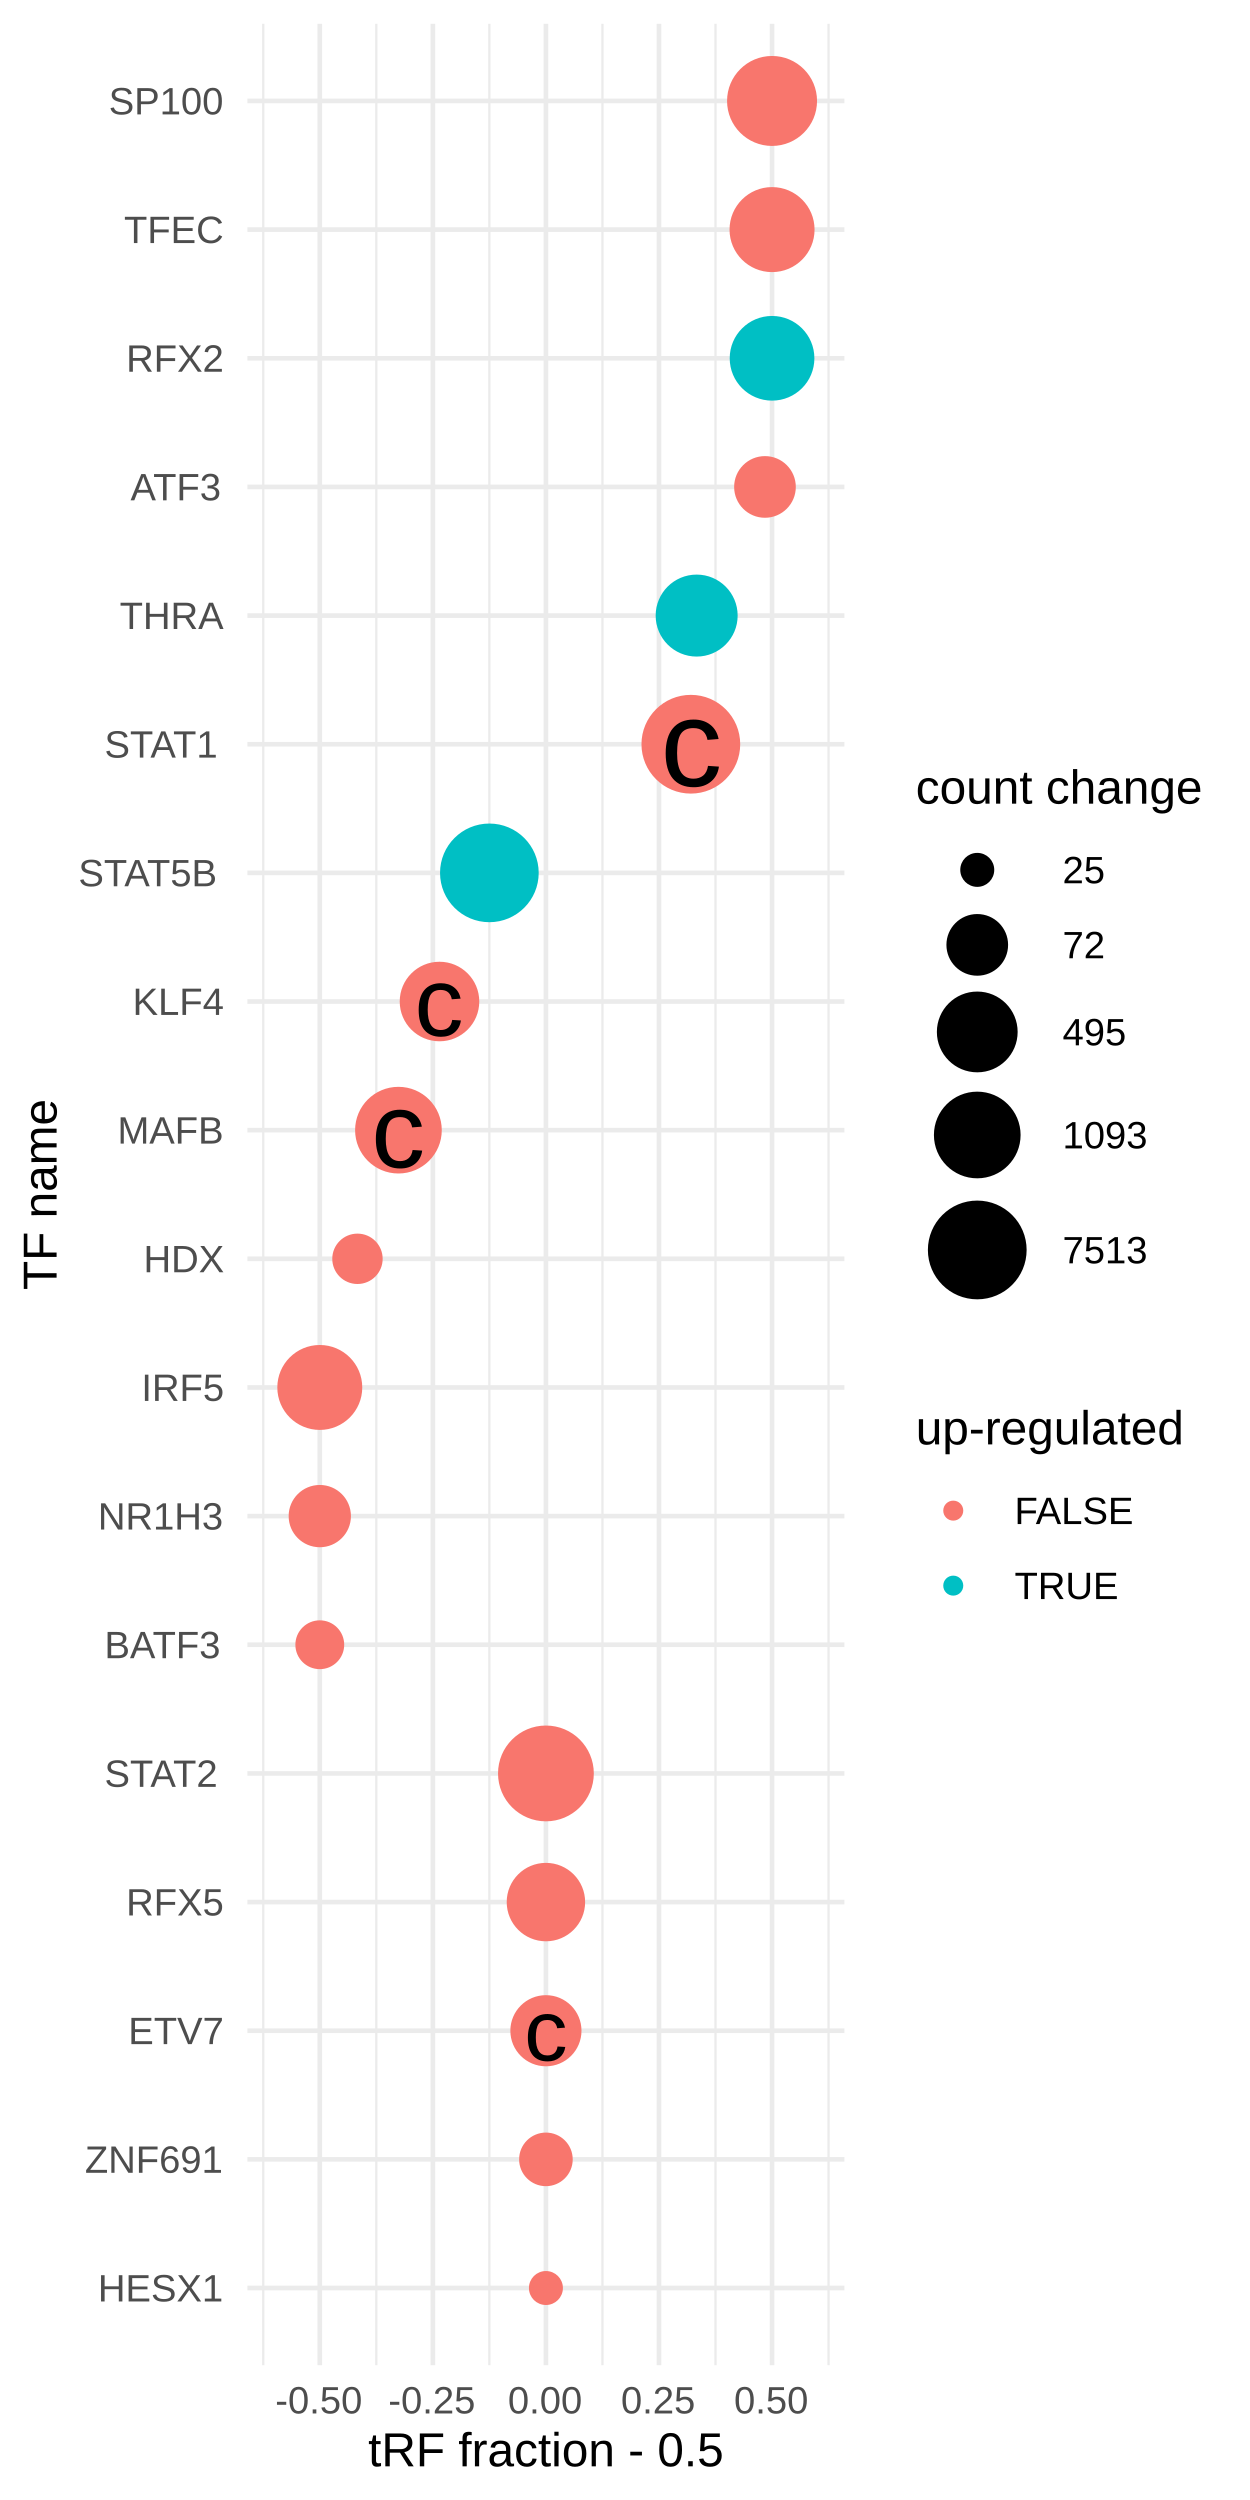
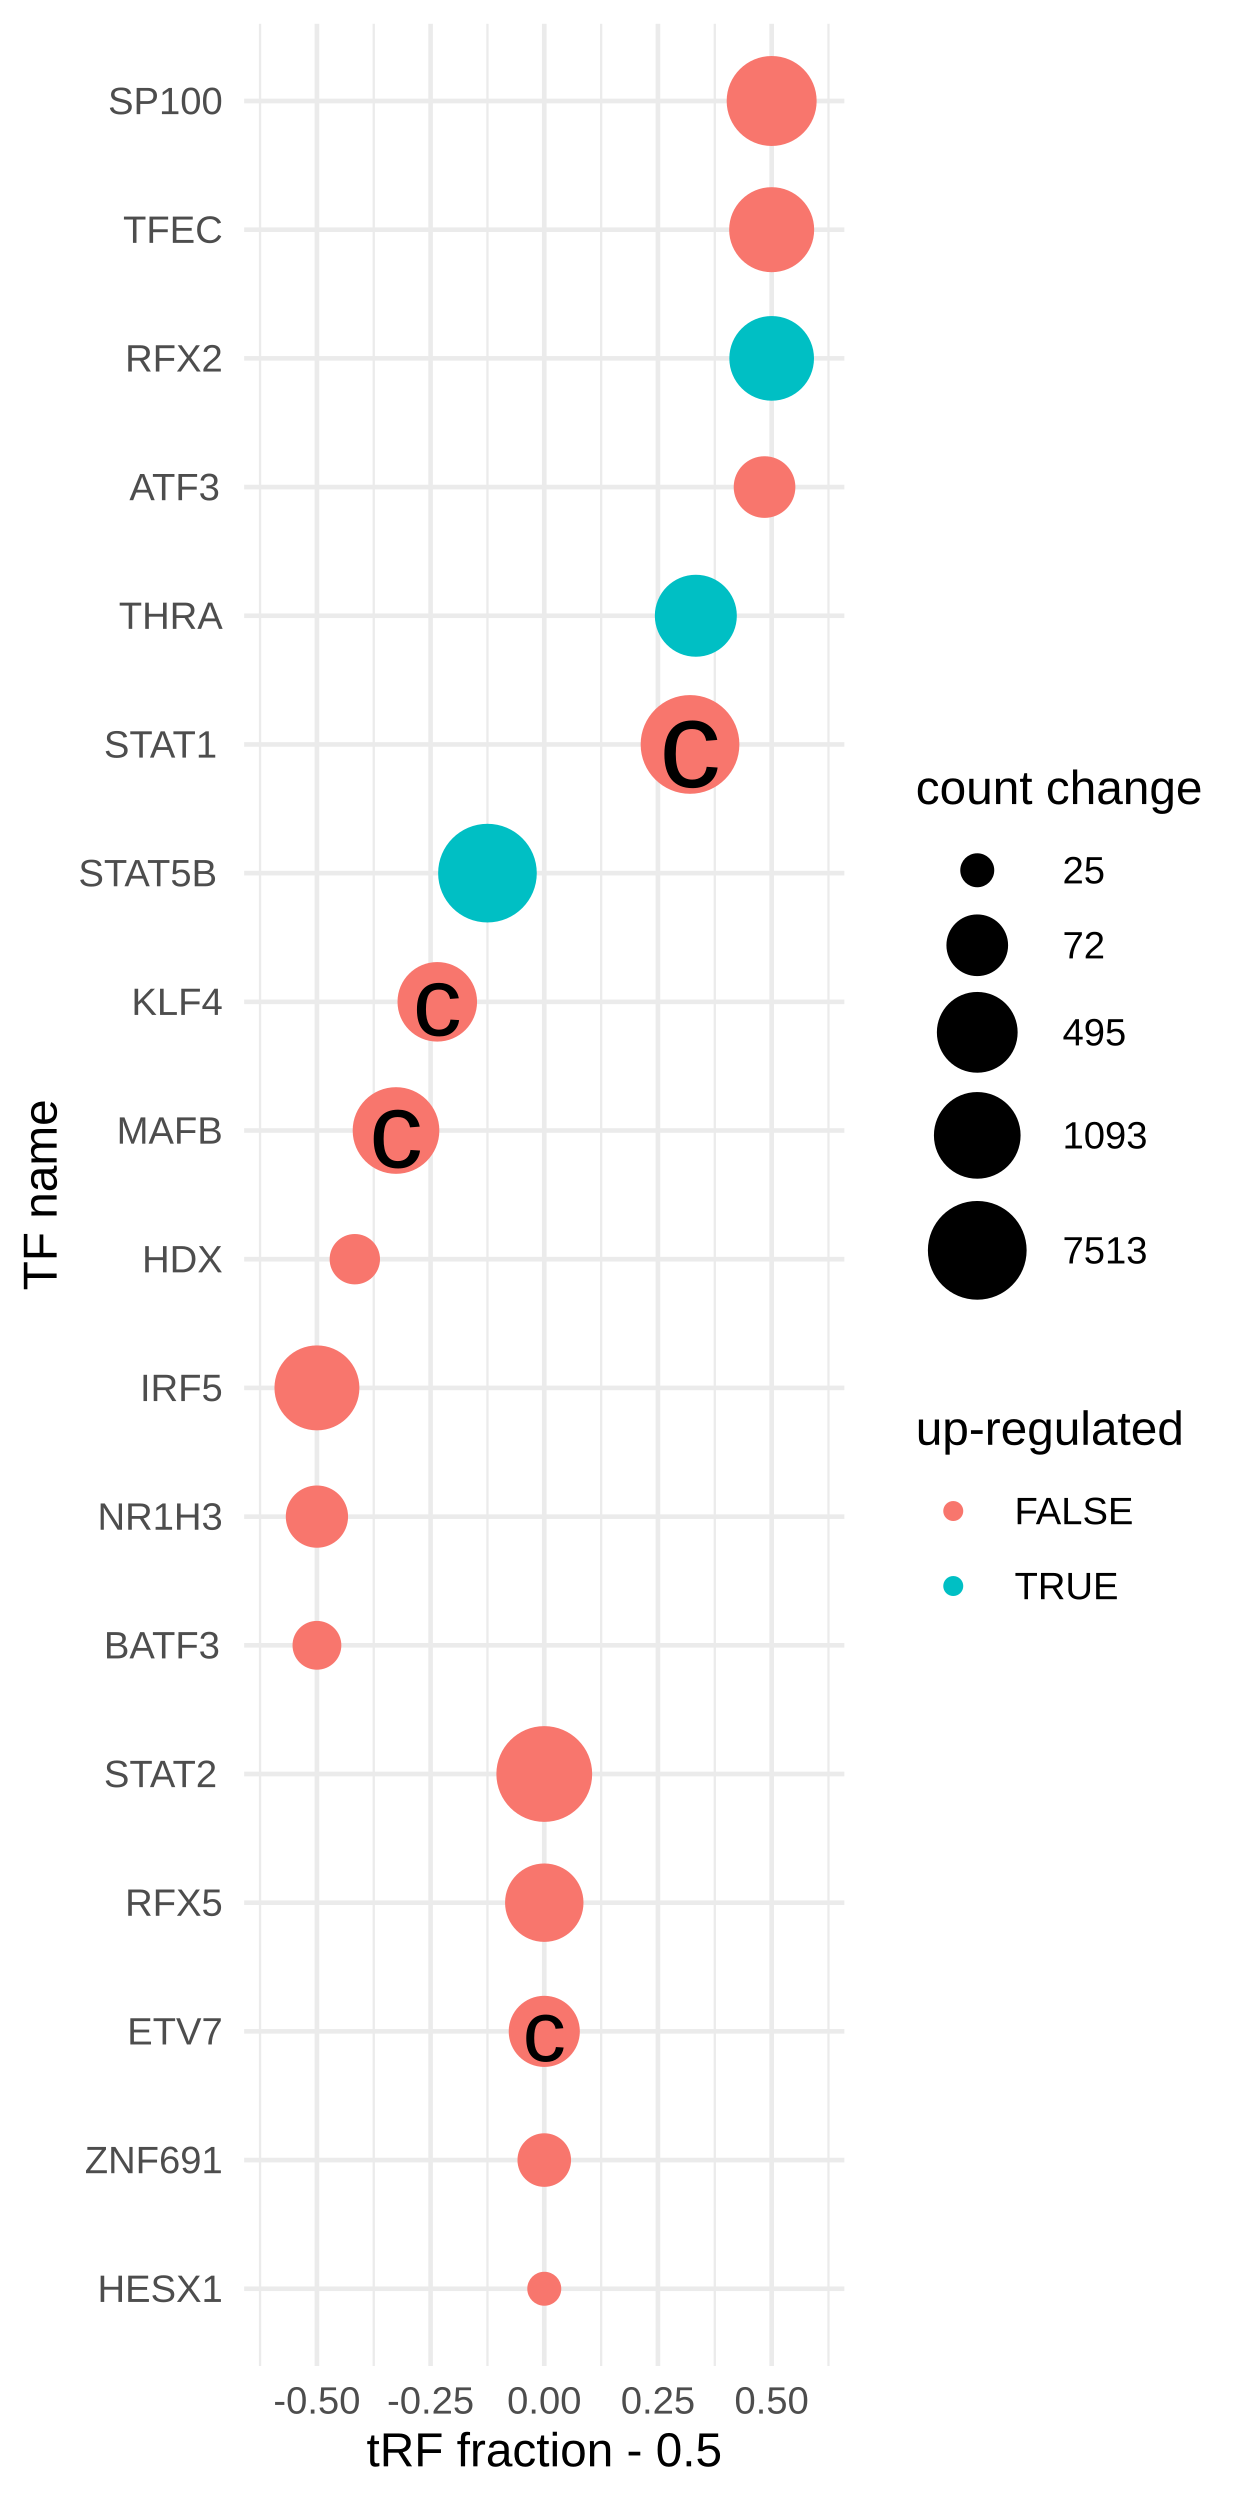
<svg xmlns="http://www.w3.org/2000/svg" viewBox="0 0 288.00 576.00">
  <defs>
    <style type="text/css">
    line, polyline, polygon, path, rect, circle {
      fill: none;
      stroke: #000000;
      stroke-linecap: round;
      stroke-linejoin: round;
      stroke-miterlimit: 10.00;
    }
  </style>
  </defs>
  <rect width="100%" height="100%" style="stroke: none; fill: #FFFFFF;" />
  <defs>
-     <clipPath id="cpNTcuMDB8MTk0LjU1fDU0NC45NHw1LjQ4">
-       <rect x="57.00" y="5.48" width="137.55" height="539.46" />
+     <clipPath id="cpNTYuMjV8MTk0LjU1fDU0NS4xMnw1LjQ4">
+       <rect x="56.25" y="5.48" width="138.29" height="539.64" />
    </clipPath>
  </defs>
-   <polyline points="60.65,544.94 60.65,5.48 " style="stroke-width: 0.53; stroke: #EBEBEB; stroke-linecap: butt;" clip-path="url(#cpNTcuMDB8MTk0LjU1fDU0NC45NHw1LjQ4)" />
-   <polyline points="86.70,544.94 86.70,5.48 " style="stroke-width: 0.53; stroke: #EBEBEB; stroke-linecap: butt;" clip-path="url(#cpNTcuMDB8MTk0LjU1fDU0NC45NHw1LjQ4)" />
-   <polyline points="112.75,544.94 112.75,5.48 " style="stroke-width: 0.53; stroke: #EBEBEB; stroke-linecap: butt;" clip-path="url(#cpNTcuMDB8MTk0LjU1fDU0NC45NHw1LjQ4)" />
-   <polyline points="138.80,544.94 138.80,5.48 " style="stroke-width: 0.53; stroke: #EBEBEB; stroke-linecap: butt;" clip-path="url(#cpNTcuMDB8MTk0LjU1fDU0NC45NHw1LjQ4)" />
-   <polyline points="164.85,544.94 164.85,5.48 " style="stroke-width: 0.53; stroke: #EBEBEB; stroke-linecap: butt;" clip-path="url(#cpNTcuMDB8MTk0LjU1fDU0NC45NHw1LjQ4)" />
-   <polyline points="190.90,544.94 190.90,5.48 " style="stroke-width: 0.53; stroke: #EBEBEB; stroke-linecap: butt;" clip-path="url(#cpNTcuMDB8MTk0LjU1fDU0NC45NHw1LjQ4)" />
-   <polyline points="57.00,527.16 194.55,527.16 " style="stroke-width: 1.07; stroke: #EBEBEB; stroke-linecap: butt;" clip-path="url(#cpNTcuMDB8MTk0LjU1fDU0NC45NHw1LjQ4)" />
-   <polyline points="57.00,497.52 194.55,497.52 " style="stroke-width: 1.07; stroke: #EBEBEB; stroke-linecap: butt;" clip-path="url(#cpNTcuMDB8MTk0LjU1fDU0NC45NHw1LjQ4)" />
-   <polyline points="57.00,467.88 194.55,467.88 " style="stroke-width: 1.07; stroke: #EBEBEB; stroke-linecap: butt;" clip-path="url(#cpNTcuMDB8MTk0LjU1fDU0NC45NHw1LjQ4)" />
-   <polyline points="57.00,438.24 194.55,438.24 " style="stroke-width: 1.07; stroke: #EBEBEB; stroke-linecap: butt;" clip-path="url(#cpNTcuMDB8MTk0LjU1fDU0NC45NHw1LjQ4)" />
-   <polyline points="57.00,408.60 194.55,408.60 " style="stroke-width: 1.07; stroke: #EBEBEB; stroke-linecap: butt;" clip-path="url(#cpNTcuMDB8MTk0LjU1fDU0NC45NHw1LjQ4)" />
-   <polyline points="57.00,378.95 194.55,378.95 " style="stroke-width: 1.07; stroke: #EBEBEB; stroke-linecap: butt;" clip-path="url(#cpNTcuMDB8MTk0LjU1fDU0NC45NHw1LjQ4)" />
-   <polyline points="57.00,349.31 194.55,349.31 " style="stroke-width: 1.07; stroke: #EBEBEB; stroke-linecap: butt;" clip-path="url(#cpNTcuMDB8MTk0LjU1fDU0NC45NHw1LjQ4)" />
-   <polyline points="57.00,319.67 194.55,319.67 " style="stroke-width: 1.07; stroke: #EBEBEB; stroke-linecap: butt;" clip-path="url(#cpNTcuMDB8MTk0LjU1fDU0NC45NHw1LjQ4)" />
-   <polyline points="57.00,290.03 194.55,290.03 " style="stroke-width: 1.07; stroke: #EBEBEB; stroke-linecap: butt;" clip-path="url(#cpNTcuMDB8MTk0LjU1fDU0NC45NHw1LjQ4)" />
-   <polyline points="57.00,260.39 194.55,260.39 " style="stroke-width: 1.07; stroke: #EBEBEB; stroke-linecap: butt;" clip-path="url(#cpNTcuMDB8MTk0LjU1fDU0NC45NHw1LjQ4)" />
-   <polyline points="57.00,230.75 194.55,230.75 " style="stroke-width: 1.07; stroke: #EBEBEB; stroke-linecap: butt;" clip-path="url(#cpNTcuMDB8MTk0LjU1fDU0NC45NHw1LjQ4)" />
-   <polyline points="57.00,201.11 194.55,201.11 " style="stroke-width: 1.07; stroke: #EBEBEB; stroke-linecap: butt;" clip-path="url(#cpNTcuMDB8MTk0LjU1fDU0NC45NHw1LjQ4)" />
-   <polyline points="57.00,171.47 194.55,171.47 " style="stroke-width: 1.07; stroke: #EBEBEB; stroke-linecap: butt;" clip-path="url(#cpNTcuMDB8MTk0LjU1fDU0NC45NHw1LjQ4)" />
-   <polyline points="57.00,141.83 194.55,141.83 " style="stroke-width: 1.07; stroke: #EBEBEB; stroke-linecap: butt;" clip-path="url(#cpNTcuMDB8MTk0LjU1fDU0NC45NHw1LjQ4)" />
-   <polyline points="57.00,112.19 194.55,112.19 " style="stroke-width: 1.07; stroke: #EBEBEB; stroke-linecap: butt;" clip-path="url(#cpNTcuMDB8MTk0LjU1fDU0NC45NHw1LjQ4)" />
-   <polyline points="57.00,82.55 194.55,82.55 " style="stroke-width: 1.07; stroke: #EBEBEB; stroke-linecap: butt;" clip-path="url(#cpNTcuMDB8MTk0LjU1fDU0NC45NHw1LjQ4)" />
-   <polyline points="57.00,52.90 194.55,52.90 " style="stroke-width: 1.07; stroke: #EBEBEB; stroke-linecap: butt;" clip-path="url(#cpNTcuMDB8MTk0LjU1fDU0NC45NHw1LjQ4)" />
-   <polyline points="57.00,23.26 194.55,23.26 " style="stroke-width: 1.07; stroke: #EBEBEB; stroke-linecap: butt;" clip-path="url(#cpNTcuMDB8MTk0LjU1fDU0NC45NHw1LjQ4)" />
-   <polyline points="73.68,544.94 73.68,5.48 " style="stroke-width: 1.07; stroke: #EBEBEB; stroke-linecap: butt;" clip-path="url(#cpNTcuMDB8MTk0LjU1fDU0NC45NHw1LjQ4)" />
-   <polyline points="99.73,544.94 99.73,5.48 " style="stroke-width: 1.07; stroke: #EBEBEB; stroke-linecap: butt;" clip-path="url(#cpNTcuMDB8MTk0LjU1fDU0NC45NHw1LjQ4)" />
-   <polyline points="125.78,544.94 125.78,5.48 " style="stroke-width: 1.07; stroke: #EBEBEB; stroke-linecap: butt;" clip-path="url(#cpNTcuMDB8MTk0LjU1fDU0NC45NHw1LjQ4)" />
-   <polyline points="151.83,544.94 151.83,5.48 " style="stroke-width: 1.07; stroke: #EBEBEB; stroke-linecap: butt;" clip-path="url(#cpNTcuMDB8MTk0LjU1fDU0NC45NHw1LjQ4)" />
-   <polyline points="177.88,544.94 177.88,5.48 " style="stroke-width: 1.07; stroke: #EBEBEB; stroke-linecap: butt;" clip-path="url(#cpNTcuMDB8MTk0LjU1fDU0NC45NHw1LjQ4)" />
-   <circle cx="125.78" cy="527.16" r="3.56" style="stroke-width: 0.71; stroke: #F8766D; fill: #F8766D;" clip-path="url(#cpNTcuMDB8MTk0LjU1fDU0NC45NHw1LjQ4)" />
-   <circle cx="125.78" cy="497.52" r="5.82" style="stroke-width: 0.71; stroke: #F8766D; fill: #F8766D;" clip-path="url(#cpNTcuMDB8MTk0LjU1fDU0NC45NHw1LjQ4)" />
-   <circle cx="125.78" cy="467.88" r="7.84" style="stroke-width: 0.71; stroke: #F8766D; fill: #F8766D;" clip-path="url(#cpNTcuMDB8MTk0LjU1fDU0NC45NHw1LjQ4)" />
-   <circle cx="125.78" cy="438.24" r="8.68" style="stroke-width: 0.71; stroke: #F8766D; fill: #F8766D;" clip-path="url(#cpNTcuMDB8MTk0LjU1fDU0NC45NHw1LjQ4)" />
-   <circle cx="125.78" cy="408.60" r="10.68" style="stroke-width: 0.71; stroke: #F8766D; fill: #F8766D;" clip-path="url(#cpNTcuMDB8MTk0LjU1fDU0NC45NHw1LjQ4)" />
-   <circle cx="73.68" cy="378.95" r="5.27" style="stroke-width: 0.71; stroke: #F8766D; fill: #F8766D;" clip-path="url(#cpNTcuMDB8MTk0LjU1fDU0NC45NHw1LjQ4)" />
-   <circle cx="73.68" cy="349.31" r="6.82" style="stroke-width: 0.71; stroke: #F8766D; fill: #F8766D;" clip-path="url(#cpNTcuMDB8MTk0LjU1fDU0NC45NHw1LjQ4)" />
-   <circle cx="73.68" cy="319.67" r="9.43" style="stroke-width: 0.71; stroke: #F8766D; fill: #F8766D;" clip-path="url(#cpNTcuMDB8MTk0LjU1fDU0NC45NHw1LjQ4)" />
-   <circle cx="82.36" cy="290.03" r="5.45" style="stroke-width: 0.71; stroke: #F8766D; fill: #F8766D;" clip-path="url(#cpNTcuMDB8MTk0LjU1fDU0NC45NHw1LjQ4)" />
-   <circle cx="91.80" cy="260.39" r="9.63" style="stroke-width: 0.71; stroke: #F8766D; fill: #F8766D;" clip-path="url(#cpNTcuMDB8MTk0LjU1fDU0NC45NHw1LjQ4)" />
-   <circle cx="101.26" cy="230.75" r="8.81" style="stroke-width: 0.71; stroke: #F8766D; fill: #F8766D;" clip-path="url(#cpNTcuMDB8MTk0LjU1fDU0NC45NHw1LjQ4)" />
-   <circle cx="112.75" cy="201.11" r="11.01" style="stroke-width: 0.71; stroke: #00BFC4; fill: #00BFC4;" clip-path="url(#cpNTcuMDB8MTk0LjU1fDU0NC45NHw1LjQ4)" />
-   <circle cx="159.17" cy="171.47" r="11.02" style="stroke-width: 0.71; stroke: #F8766D; fill: #F8766D;" clip-path="url(#cpNTcuMDB8MTk0LjU1fDU0NC45NHw1LjQ4)" />
-   <circle cx="160.51" cy="141.83" r="9.09" style="stroke-width: 0.71; stroke: #00BFC4; fill: #00BFC4;" clip-path="url(#cpNTcuMDB8MTk0LjU1fDU0NC45NHw1LjQ4)" />
-   <circle cx="176.25" cy="112.19" r="6.75" style="stroke-width: 0.71; stroke: #F8766D; fill: #F8766D;" clip-path="url(#cpNTcuMDB8MTk0LjU1fDU0NC45NHw1LjQ4)" />
-   <circle cx="177.88" cy="82.55" r="9.40" style="stroke-width: 0.71; stroke: #00BFC4; fill: #00BFC4;" clip-path="url(#cpNTcuMDB8MTk0LjU1fDU0NC45NHw1LjQ4)" />
-   <circle cx="177.88" cy="52.90" r="9.44" style="stroke-width: 0.71; stroke: #F8766D; fill: #F8766D;" clip-path="url(#cpNTcuMDB8MTk0LjU1fDU0NC45NHw1LjQ4)" />
-   <circle cx="177.88" cy="23.26" r="10.01" style="stroke-width: 0.71; stroke: #F8766D; fill: #F8766D;" clip-path="url(#cpNTcuMDB8MTk0LjU1fDU0NC45NHw1LjQ4)" />
-   <g clip-path="url(#cpNTcuMDB8MTk0LjU1fDU0NC45NHw1LjQ4)">
-     <text x="120.78" y="474.76" style="font-size: 19.96px; font-family: Liberation Sans;" textLength="10.00px" lengthAdjust="spacingAndGlyphs">c</text>
-   </g>
-   <g clip-path="url(#cpNTcuMDB8MTk0LjU1fDU0NC45NHw1LjQ4)">
-     <text x="85.55" y="268.99" style="font-size: 24.73px; font-family: Liberation Sans;" textLength="12.50px" lengthAdjust="spacingAndGlyphs">c</text>
-   </g>
-   <g clip-path="url(#cpNTcuMDB8MTk0LjU1fDU0NC45NHw1LjQ4)">
-     <text x="95.51" y="238.66" style="font-size: 22.55px; font-family: Liberation Sans;" textLength="11.50px" lengthAdjust="spacingAndGlyphs">c</text>
-   </g>
-   <g clip-path="url(#cpNTcuMDB8MTk0LjU1fDU0NC45NHw1LjQ4)">
-     <text x="152.17" y="181.10" style="font-size: 28.45px; font-family: Liberation Sans;" textLength="14.00px" lengthAdjust="spacingAndGlyphs">c</text>
+   <polyline points="59.92,545.12 59.92,5.48 " style="stroke-width: 0.53; stroke: #EBEBEB; stroke-linecap: butt;" clip-path="url(#cpNTYuMjV8MTk0LjU1fDU0NS4xMnw1LjQ4)" />
+   <polyline points="86.11,545.12 86.11,5.48 " style="stroke-width: 0.53; stroke: #EBEBEB; stroke-linecap: butt;" clip-path="url(#cpNTYuMjV8MTk0LjU1fDU0NS4xMnw1LjQ4)" />
+   <polyline points="112.31,545.12 112.31,5.48 " style="stroke-width: 0.53; stroke: #EBEBEB; stroke-linecap: butt;" clip-path="url(#cpNTYuMjV8MTk0LjU1fDU0NS4xMnw1LjQ4)" />
+   <polyline points="138.50,545.12 138.50,5.48 " style="stroke-width: 0.53; stroke: #EBEBEB; stroke-linecap: butt;" clip-path="url(#cpNTYuMjV8MTk0LjU1fDU0NS4xMnw1LjQ4)" />
+   <polyline points="164.69,545.12 164.69,5.48 " style="stroke-width: 0.53; stroke: #EBEBEB; stroke-linecap: butt;" clip-path="url(#cpNTYuMjV8MTk0LjU1fDU0NS4xMnw1LjQ4)" />
+   <polyline points="190.88,545.12 190.88,5.48 " style="stroke-width: 0.53; stroke: #EBEBEB; stroke-linecap: butt;" clip-path="url(#cpNTYuMjV8MTk0LjU1fDU0NS4xMnw1LjQ4)" />
+   <polyline points="56.25,527.33 194.55,527.33 " style="stroke-width: 1.07; stroke: #EBEBEB; stroke-linecap: butt;" clip-path="url(#cpNTYuMjV8MTk0LjU1fDU0NS4xMnw1LjQ4)" />
+   <polyline points="56.25,497.68 194.55,497.68 " style="stroke-width: 1.07; stroke: #EBEBEB; stroke-linecap: butt;" clip-path="url(#cpNTYuMjV8MTk0LjU1fDU0NS4xMnw1LjQ4)" />
+   <polyline points="56.25,468.03 194.55,468.03 " style="stroke-width: 1.07; stroke: #EBEBEB; stroke-linecap: butt;" clip-path="url(#cpNTYuMjV8MTk0LjU1fDU0NS4xMnw1LjQ4)" />
+   <polyline points="56.25,438.38 194.55,438.38 " style="stroke-width: 1.07; stroke: #EBEBEB; stroke-linecap: butt;" clip-path="url(#cpNTYuMjV8MTk0LjU1fDU0NS4xMnw1LjQ4)" />
+   <polyline points="56.25,408.73 194.55,408.73 " style="stroke-width: 1.07; stroke: #EBEBEB; stroke-linecap: butt;" clip-path="url(#cpNTYuMjV8MTk0LjU1fDU0NS4xMnw1LjQ4)" />
+   <polyline points="56.25,379.08 194.55,379.08 " style="stroke-width: 1.07; stroke: #EBEBEB; stroke-linecap: butt;" clip-path="url(#cpNTYuMjV8MTk0LjU1fDU0NS4xMnw1LjQ4)" />
+   <polyline points="56.25,349.43 194.55,349.43 " style="stroke-width: 1.07; stroke: #EBEBEB; stroke-linecap: butt;" clip-path="url(#cpNTYuMjV8MTk0LjU1fDU0NS4xMnw1LjQ4)" />
+   <polyline points="56.25,319.77 194.55,319.77 " style="stroke-width: 1.07; stroke: #EBEBEB; stroke-linecap: butt;" clip-path="url(#cpNTYuMjV8MTk0LjU1fDU0NS4xMnw1LjQ4)" />
+   <polyline points="56.25,290.12 194.55,290.12 " style="stroke-width: 1.07; stroke: #EBEBEB; stroke-linecap: butt;" clip-path="url(#cpNTYuMjV8MTk0LjU1fDU0NS4xMnw1LjQ4)" />
+   <polyline points="56.25,260.47 194.55,260.47 " style="stroke-width: 1.07; stroke: #EBEBEB; stroke-linecap: butt;" clip-path="url(#cpNTYuMjV8MTk0LjU1fDU0NS4xMnw1LjQ4)" />
+   <polyline points="56.25,230.82 194.55,230.82 " style="stroke-width: 1.07; stroke: #EBEBEB; stroke-linecap: butt;" clip-path="url(#cpNTYuMjV8MTk0LjU1fDU0NS4xMnw1LjQ4)" />
+   <polyline points="56.25,201.17 194.55,201.17 " style="stroke-width: 1.07; stroke: #EBEBEB; stroke-linecap: butt;" clip-path="url(#cpNTYuMjV8MTk0LjU1fDU0NS4xMnw1LjQ4)" />
+   <polyline points="56.25,171.52 194.55,171.52 " style="stroke-width: 1.07; stroke: #EBEBEB; stroke-linecap: butt;" clip-path="url(#cpNTYuMjV8MTk0LjU1fDU0NS4xMnw1LjQ4)" />
+   <polyline points="56.25,141.87 194.55,141.87 " style="stroke-width: 1.07; stroke: #EBEBEB; stroke-linecap: butt;" clip-path="url(#cpNTYuMjV8MTk0LjU1fDU0NS4xMnw1LjQ4)" />
+   <polyline points="56.25,112.22 194.55,112.22 " style="stroke-width: 1.07; stroke: #EBEBEB; stroke-linecap: butt;" clip-path="url(#cpNTYuMjV8MTk0LjU1fDU0NS4xMnw1LjQ4)" />
+   <polyline points="56.25,82.57 194.55,82.57 " style="stroke-width: 1.07; stroke: #EBEBEB; stroke-linecap: butt;" clip-path="url(#cpNTYuMjV8MTk0LjU1fDU0NS4xMnw1LjQ4)" />
+   <polyline points="56.25,52.92 194.55,52.92 " style="stroke-width: 1.07; stroke: #EBEBEB; stroke-linecap: butt;" clip-path="url(#cpNTYuMjV8MTk0LjU1fDU0NS4xMnw1LjQ4)" />
+   <polyline points="56.25,23.27 194.55,23.27 " style="stroke-width: 1.07; stroke: #EBEBEB; stroke-linecap: butt;" clip-path="url(#cpNTYuMjV8MTk0LjU1fDU0NS4xMnw1LjQ4)" />
+   <polyline points="73.02,545.12 73.02,5.48 " style="stroke-width: 1.07; stroke: #EBEBEB; stroke-linecap: butt;" clip-path="url(#cpNTYuMjV8MTk0LjU1fDU0NS4xMnw1LjQ4)" />
+   <polyline points="99.21,545.12 99.21,5.48 " style="stroke-width: 1.07; stroke: #EBEBEB; stroke-linecap: butt;" clip-path="url(#cpNTYuMjV8MTk0LjU1fDU0NS4xMnw1LjQ4)" />
+   <polyline points="125.40,545.12 125.40,5.48 " style="stroke-width: 1.07; stroke: #EBEBEB; stroke-linecap: butt;" clip-path="url(#cpNTYuMjV8MTk0LjU1fDU0NS4xMnw1LjQ4)" />
+   <polyline points="151.59,545.12 151.59,5.48 " style="stroke-width: 1.07; stroke: #EBEBEB; stroke-linecap: butt;" clip-path="url(#cpNTYuMjV8MTk0LjU1fDU0NS4xMnw1LjQ4)" />
+   <polyline points="177.79,545.12 177.79,5.48 " style="stroke-width: 1.07; stroke: #EBEBEB; stroke-linecap: butt;" clip-path="url(#cpNTYuMjV8MTk0LjU1fDU0NS4xMnw1LjQ4)" />
+   <circle cx="125.40" cy="527.33" r="3.56" style="stroke-width: 0.71; stroke: #F8766D; fill: #F8766D;" clip-path="url(#cpNTYuMjV8MTk0LjU1fDU0NS4xMnw1LjQ4)" />
+   <circle cx="125.40" cy="497.68" r="5.82" style="stroke-width: 0.71; stroke: #F8766D; fill: #F8766D;" clip-path="url(#cpNTYuMjV8MTk0LjU1fDU0NS4xMnw1LjQ4)" />
+   <circle cx="125.40" cy="468.03" r="7.84" style="stroke-width: 0.71; stroke: #F8766D; fill: #F8766D;" clip-path="url(#cpNTYuMjV8MTk0LjU1fDU0NS4xMnw1LjQ4)" />
+   <circle cx="125.40" cy="438.38" r="8.68" style="stroke-width: 0.71; stroke: #F8766D; fill: #F8766D;" clip-path="url(#cpNTYuMjV8MTk0LjU1fDU0NS4xMnw1LjQ4)" />
+   <circle cx="125.40" cy="408.73" r="10.68" style="stroke-width: 0.71; stroke: #F8766D; fill: #F8766D;" clip-path="url(#cpNTYuMjV8MTk0LjU1fDU0NS4xMnw1LjQ4)" />
+   <circle cx="73.02" cy="379.08" r="5.27" style="stroke-width: 0.71; stroke: #F8766D; fill: #F8766D;" clip-path="url(#cpNTYuMjV8MTk0LjU1fDU0NS4xMnw1LjQ4)" />
+   <circle cx="73.02" cy="349.43" r="6.82" style="stroke-width: 0.71; stroke: #F8766D; fill: #F8766D;" clip-path="url(#cpNTYuMjV8MTk0LjU1fDU0NS4xMnw1LjQ4)" />
+   <circle cx="73.02" cy="319.77" r="9.43" style="stroke-width: 0.71; stroke: #F8766D; fill: #F8766D;" clip-path="url(#cpNTYuMjV8MTk0LjU1fDU0NS4xMnw1LjQ4)" />
+   <circle cx="81.75" cy="290.12" r="5.45" style="stroke-width: 0.71; stroke: #F8766D; fill: #F8766D;" clip-path="url(#cpNTYuMjV8MTk0LjU1fDU0NS4xMnw1LjQ4)" />
+   <circle cx="91.24" cy="260.47" r="9.63" style="stroke-width: 0.71; stroke: #F8766D; fill: #F8766D;" clip-path="url(#cpNTYuMjV8MTk0LjU1fDU0NS4xMnw1LjQ4)" />
+   <circle cx="100.75" cy="230.82" r="8.81" style="stroke-width: 0.71; stroke: #F8766D; fill: #F8766D;" clip-path="url(#cpNTYuMjV8MTk0LjU1fDU0NS4xMnw1LjQ4)" />
+   <circle cx="112.31" cy="201.17" r="11.01" style="stroke-width: 0.71; stroke: #00BFC4; fill: #00BFC4;" clip-path="url(#cpNTYuMjV8MTk0LjU1fDU0NS4xMnw1LjQ4)" />
+   <circle cx="158.98" cy="171.52" r="11.02" style="stroke-width: 0.71; stroke: #F8766D; fill: #F8766D;" clip-path="url(#cpNTYuMjV8MTk0LjU1fDU0NS4xMnw1LjQ4)" />
+   <circle cx="160.32" cy="141.87" r="9.09" style="stroke-width: 0.71; stroke: #00BFC4; fill: #00BFC4;" clip-path="url(#cpNTYuMjV8MTk0LjU1fDU0NS4xMnw1LjQ4)" />
+   <circle cx="176.15" cy="112.22" r="6.75" style="stroke-width: 0.71; stroke: #F8766D; fill: #F8766D;" clip-path="url(#cpNTYuMjV8MTk0LjU1fDU0NS4xMnw1LjQ4)" />
+   <circle cx="177.79" cy="82.57" r="9.40" style="stroke-width: 0.71; stroke: #00BFC4; fill: #00BFC4;" clip-path="url(#cpNTYuMjV8MTk0LjU1fDU0NS4xMnw1LjQ4)" />
+   <circle cx="177.79" cy="52.92" r="9.44" style="stroke-width: 0.71; stroke: #F8766D; fill: #F8766D;" clip-path="url(#cpNTYuMjV8MTk0LjU1fDU0NS4xMnw1LjQ4)" />
+   <circle cx="177.79" cy="23.27" r="10.01" style="stroke-width: 0.71; stroke: #F8766D; fill: #F8766D;" clip-path="url(#cpNTYuMjV8MTk0LjU1fDU0NS4xMnw1LjQ4)" />
+   <g clip-path="url(#cpNTYuMjV8MTk0LjU1fDU0NS4xMnw1LjQ4)">
+     <text x="120.41" y="474.89" style="font-size: 19.96px; font-family: Liberation Sans;" textLength="9.98px" lengthAdjust="spacingAndGlyphs">c</text>
+   </g>
+   <g clip-path="url(#cpNTYuMjV8MTk0LjU1fDU0NS4xMnw1LjQ4)">
+     <text x="85.06" y="268.98" style="font-size: 24.73px; font-family: Liberation Sans;" textLength="12.37px" lengthAdjust="spacingAndGlyphs">c</text>
+   </g>
+   <g clip-path="url(#cpNTYuMjV8MTk0LjU1fDU0NS4xMnw1LjQ4)">
+     <text x="95.11" y="238.58" style="font-size: 22.55px; font-family: Liberation Sans;" textLength="11.28px" lengthAdjust="spacingAndGlyphs">c</text>
+   </g>
+   <g clip-path="url(#cpNTYuMjV8MTk0LjU1fDU0NS4xMnw1LjQ4)">
+     <text x="151.87" y="181.31" style="font-size: 28.45px; font-family: Liberation Sans;" textLength="14.23px" lengthAdjust="spacingAndGlyphs">c</text>
  </g>
  <defs>
    <clipPath id="cpMC4wMHwyODguMDB8NTc2LjAwfDAuMDA=">
      <rect x="0.00" y="0.00" width="288.00" height="576.00" />
    </clipPath>
  </defs>
  <g clip-path="url(#cpMC4wMHwyODguMDB8NTc2LjAwfDAuMDA=)">
-     <text x="22.56" y="530.25" style="font-size: 8.80px; fill: #4D4D4D; font-family: Liberation Sans;" textLength="29.51px" lengthAdjust="spacingAndGlyphs">HESX1</text>
-   </g>
-   <g clip-path="url(#cpMC4wMHwyODguMDB8NTc2LjAwfDAuMDA=)">
-     <text x="19.56" y="500.61" style="font-size: 8.80px; fill: #4D4D4D; font-family: Liberation Sans;" textLength="32.51px" lengthAdjust="spacingAndGlyphs">ZNF691</text>
-   </g>
-   <g clip-path="url(#cpMC4wMHwyODguMDB8NTc2LjAwfDAuMDA=)">
-     <text x="29.56" y="470.97" style="font-size: 8.80px; fill: #4D4D4D; font-family: Liberation Sans;" textLength="22.51px" lengthAdjust="spacingAndGlyphs">ETV7</text>
-   </g>
-   <g clip-path="url(#cpMC4wMHwyODguMDB8NTc2LjAwfDAuMDA=)">
-     <text x="29.07" y="441.33" style="font-size: 8.80px; fill: #4D4D4D; font-family: Liberation Sans;" textLength="23.01px" lengthAdjust="spacingAndGlyphs">RFX5</text>
-   </g>
-   <g clip-path="url(#cpMC4wMHwyODguMDB8NTc2LjAwfDAuMDA=)">
-     <text x="24.07" y="411.69" style="font-size: 8.80px; fill: #4D4D4D; font-family: Liberation Sans;" textLength="28.01px" lengthAdjust="spacingAndGlyphs">STAT2</text>
-   </g>
-   <g clip-path="url(#cpMC4wMHwyODguMDB8NTc2LjAwfDAuMDA=)">
-     <text x="24.07" y="382.05" style="font-size: 8.80px; fill: #4D4D4D; font-family: Liberation Sans;" textLength="28.01px" lengthAdjust="spacingAndGlyphs">BATF3</text>
-   </g>
-   <g clip-path="url(#cpMC4wMHwyODguMDB8NTc2LjAwfDAuMDA=)">
-     <text x="22.56" y="352.41" style="font-size: 8.80px; fill: #4D4D4D; font-family: Liberation Sans;" textLength="29.51px" lengthAdjust="spacingAndGlyphs">NR1H3</text>
-   </g>
-   <g clip-path="url(#cpMC4wMHwyODguMDB8NTc2LjAwfDAuMDA=)">
-     <text x="32.57" y="322.77" style="font-size: 8.80px; fill: #4D4D4D; font-family: Liberation Sans;" textLength="19.50px" lengthAdjust="spacingAndGlyphs">IRF5</text>
-   </g>
-   <g clip-path="url(#cpMC4wMHwyODguMDB8NTc2LjAwfDAuMDA=)">
-     <text x="33.07" y="293.13" style="font-size: 8.80px; fill: #4D4D4D; font-family: Liberation Sans;" textLength="19.00px" lengthAdjust="spacingAndGlyphs">HDX</text>
-   </g>
-   <g clip-path="url(#cpMC4wMHwyODguMDB8NTc2LjAwfDAuMDA=)">
-     <text x="27.07" y="263.48" style="font-size: 8.80px; fill: #4D4D4D; font-family: Liberation Sans;" textLength="25.00px" lengthAdjust="spacingAndGlyphs">MAFB</text>
-   </g>
-   <g clip-path="url(#cpMC4wMHwyODguMDB8NTc2LjAwfDAuMDA=)">
-     <text x="30.56" y="233.84" style="font-size: 8.80px; fill: #4D4D4D; font-family: Liberation Sans;" textLength="21.51px" lengthAdjust="spacingAndGlyphs">KLF4</text>
-   </g>
-   <g clip-path="url(#cpMC4wMHwyODguMDB8NTc2LjAwfDAuMDA=)">
-     <text x="18.06" y="204.20" style="font-size: 8.80px; fill: #4D4D4D; font-family: Liberation Sans;" textLength="34.01px" lengthAdjust="spacingAndGlyphs">STAT5B</text>
-   </g>
-   <g clip-path="url(#cpMC4wMHwyODguMDB8NTc2LjAwfDAuMDA=)">
-     <text x="24.07" y="174.56" style="font-size: 8.80px; fill: #4D4D4D; font-family: Liberation Sans;" textLength="28.01px" lengthAdjust="spacingAndGlyphs">STAT1</text>
-   </g>
-   <g clip-path="url(#cpMC4wMHwyODguMDB8NTc2LjAwfDAuMDA=)">
-     <text x="27.57" y="144.92" style="font-size: 8.80px; fill: #4D4D4D; font-family: Liberation Sans;" textLength="24.50px" lengthAdjust="spacingAndGlyphs">THRA</text>
-   </g>
-   <g clip-path="url(#cpMC4wMHwyODguMDB8NTc2LjAwfDAuMDA=)">
-     <text x="30.07" y="115.28" style="font-size: 8.80px; fill: #4D4D4D; font-family: Liberation Sans;" textLength="22.00px" lengthAdjust="spacingAndGlyphs">ATF3</text>
-   </g>
-   <g clip-path="url(#cpMC4wMHwyODguMDB8NTc2LjAwfDAuMDA=)">
-     <text x="29.07" y="85.64" style="font-size: 8.80px; fill: #4D4D4D; font-family: Liberation Sans;" textLength="23.01px" lengthAdjust="spacingAndGlyphs">RFX2</text>
-   </g>
-   <g clip-path="url(#cpMC4wMHwyODguMDB8NTc2LjAwfDAuMDA=)">
-     <text x="28.57" y="56.00" style="font-size: 8.80px; fill: #4D4D4D; font-family: Liberation Sans;" textLength="23.50px" lengthAdjust="spacingAndGlyphs">TFEC</text>
-   </g>
-   <g clip-path="url(#cpMC4wMHwyODguMDB8NTc2LjAwfDAuMDA=)">
-     <text x="25.05" y="26.36" style="font-size: 8.80px; fill: #4D4D4D; font-family: Liberation Sans;" textLength="27.02px" lengthAdjust="spacingAndGlyphs">SP100</text>
-   </g>
-   <g clip-path="url(#cpMC4wMHwyODguMDB8NTc2LjAwfDAuMDA=)">
-     <text x="63.42" y="556.06" style="font-size: 8.80px; fill: #4D4D4D; font-family: Liberation Sans;" textLength="20.51px" lengthAdjust="spacingAndGlyphs">-0.50</text>
-   </g>
-   <g clip-path="url(#cpMC4wMHwyODguMDB8NTc2LjAwfDAuMDA=)">
-     <text x="89.47" y="556.06" style="font-size: 8.80px; fill: #4D4D4D; font-family: Liberation Sans;" textLength="20.51px" lengthAdjust="spacingAndGlyphs">-0.25</text>
-   </g>
-   <g clip-path="url(#cpMC4wMHwyODguMDB8NTc2LjAwfDAuMDA=)">
-     <text x="117.02" y="556.06" style="font-size: 8.80px; fill: #4D4D4D; font-family: Liberation Sans;" textLength="17.52px" lengthAdjust="spacingAndGlyphs">0.00</text>
-   </g>
-   <g clip-path="url(#cpMC4wMHwyODguMDB8NTc2LjAwfDAuMDA=)">
-     <text x="143.07" y="556.06" style="font-size: 8.80px; fill: #4D4D4D; font-family: Liberation Sans;" textLength="17.52px" lengthAdjust="spacingAndGlyphs">0.25</text>
-   </g>
-   <g clip-path="url(#cpMC4wMHwyODguMDB8NTc2LjAwfDAuMDA=)">
-     <text x="169.12" y="556.06" style="font-size: 8.80px; fill: #4D4D4D; font-family: Liberation Sans;" textLength="17.52px" lengthAdjust="spacingAndGlyphs">0.50</text>
-   </g>
-   <g clip-path="url(#cpMC4wMHwyODguMDB8NTc2LjAwfDAuMDA=)">
-     <text x="84.82" y="568.24" style="font-size: 11.00px; font-family: Liberation Sans;" textLength="81.91px" lengthAdjust="spacingAndGlyphs">tRF fraction - 0.5</text>
-   </g>
-   <g clip-path="url(#cpMC4wMHwyODguMDB8NTc2LjAwfDAuMDA=)">
-     <text transform="translate(13.04,297.22) rotate(-90)" style="font-size: 11.00px; font-family: Liberation Sans;" textLength="44.01px" lengthAdjust="spacingAndGlyphs">TF name</text>
-   </g>
-   <g clip-path="url(#cpMC4wMHwyODguMDB8NTc2LjAwfDAuMDA=)">
-     <text x="210.99" y="185.16" style="font-size: 11.00px; font-family: Liberation Sans;" textLength="66.05px" lengthAdjust="spacingAndGlyphs">count change</text>
-   </g>
-   <circle cx="225.16" cy="200.42" r="3.56" style="stroke-width: 0.71; fill: #000000;" clip-path="url(#cpMC4wMHwyODguMDB8NTc2LjAwfDAuMDA=)" />
-   <g clip-path="url(#cpMC4wMHwyODguMDB8NTc2LjAwfDAuMDA=)">
-     <text x="222.91" y="203.51" style="font-size: 8.54px; font-family: Liberation Sans;" textLength="4.50px" lengthAdjust="spacingAndGlyphs">c</text>
-   </g>
-   <circle cx="225.16" cy="217.70" r="6.75" style="stroke-width: 0.71; fill: #000000;" clip-path="url(#cpMC4wMHwyODguMDB8NTc2LjAwfDAuMDA=)" />
-   <g clip-path="url(#cpMC4wMHwyODguMDB8NTc2LjAwfDAuMDA=)">
-     <text x="220.91" y="223.55" style="font-size: 17.07px; font-family: Liberation Sans;" textLength="8.50px" lengthAdjust="spacingAndGlyphs">c</text>
-   </g>
-   <circle cx="225.16" cy="237.76" r="8.95" style="stroke-width: 0.71; fill: #000000;" clip-path="url(#cpMC4wMHwyODguMDB8NTc2LjAwfDAuMDA=)" />
-   <g clip-path="url(#cpMC4wMHwyODguMDB8NTc2LjAwfDAuMDA=)">
-     <text x="219.41" y="245.67" style="font-size: 22.92px; font-family: Liberation Sans;" textLength="11.50px" lengthAdjust="spacingAndGlyphs">c</text>
-   </g>
-   <circle cx="225.16" cy="261.50" r="9.63" style="stroke-width: 0.71; fill: #000000;" clip-path="url(#cpMC4wMHwyODguMDB8NTc2LjAwfDAuMDA=)" />
-   <g clip-path="url(#cpMC4wMHwyODguMDB8NTc2LjAwfDAuMDA=)">
-     <text x="218.91" y="270.10" style="font-size: 24.73px; font-family: Liberation Sans;" textLength="12.50px" lengthAdjust="spacingAndGlyphs">c</text>
-   </g>
-   <circle cx="225.16" cy="287.99" r="11.02" style="stroke-width: 0.71; fill: #000000;" clip-path="url(#cpMC4wMHwyODguMDB8NTc2LjAwfDAuMDA=)" />
-   <g clip-path="url(#cpMC4wMHwyODguMDB8NTc2LjAwfDAuMDA=)">
-     <text x="218.16" y="297.62" style="font-size: 28.45px; font-family: Liberation Sans;" textLength="14.00px" lengthAdjust="spacingAndGlyphs">c</text>
-   </g>
-   <g clip-path="url(#cpMC4wMHwyODguMDB8NTc2LjAwfDAuMDA=)">
-     <text x="244.81" y="203.51" style="font-size: 8.80px; font-family: Liberation Sans;" textLength="10.01px" lengthAdjust="spacingAndGlyphs">25</text>
-   </g>
-   <g clip-path="url(#cpMC4wMHwyODguMDB8NTc2LjAwfDAuMDA=)">
-     <text x="244.81" y="220.79" style="font-size: 8.80px; font-family: Liberation Sans;" textLength="10.01px" lengthAdjust="spacingAndGlyphs">72</text>
-   </g>
-   <g clip-path="url(#cpMC4wMHwyODguMDB8NTc2LjAwfDAuMDA=)">
-     <text x="244.81" y="240.85" style="font-size: 8.80px; font-family: Liberation Sans;" textLength="15.02px" lengthAdjust="spacingAndGlyphs">495</text>
-   </g>
-   <g clip-path="url(#cpMC4wMHwyODguMDB8NTc2LjAwfDAuMDA=)">
-     <text x="244.81" y="264.59" style="font-size: 8.80px; font-family: Liberation Sans;" textLength="20.02px" lengthAdjust="spacingAndGlyphs">1093</text>
-   </g>
-   <g clip-path="url(#cpMC4wMHwyODguMDB8NTc2LjAwfDAuMDA=)">
-     <text x="244.81" y="291.08" style="font-size: 8.80px; font-family: Liberation Sans;" textLength="20.02px" lengthAdjust="spacingAndGlyphs">7513</text>
-   </g>
-   <g clip-path="url(#cpMC4wMHwyODguMDB8NTc2LjAwfDAuMDA=)">
-     <text x="210.99" y="332.79" style="font-size: 11.00px; font-family: Liberation Sans;" textLength="61.77px" lengthAdjust="spacingAndGlyphs">up-regulated</text>
-   </g>
-   <circle cx="219.63" cy="348.05" r="1.95" style="stroke-width: 0.71; stroke: #F8766D; fill: #F8766D;" clip-path="url(#cpMC4wMHwyODguMDB8NTc2LjAwfDAuMDA=)" />
-   <circle cx="219.63" cy="365.33" r="1.95" style="stroke-width: 0.71; stroke: #00BFC4; fill: #00BFC4;" clip-path="url(#cpMC4wMHwyODguMDB8NTc2LjAwfDAuMDA=)" />
-   <g clip-path="url(#cpMC4wMHwyODguMDB8NTc2LjAwfDAuMDA=)">
-     <text x="233.75" y="351.14" style="font-size: 8.80px; font-family: Liberation Sans;" textLength="28.51px" lengthAdjust="spacingAndGlyphs">FALSE</text>
-   </g>
-   <g clip-path="url(#cpMC4wMHwyODguMDB8NTc2LjAwfDAuMDA=)">
-     <text x="233.75" y="368.42" style="font-size: 8.80px; font-family: Liberation Sans;" textLength="24.50px" lengthAdjust="spacingAndGlyphs">TRUE</text>
+     <text x="22.47" y="530.36" style="font-size: 8.80px; fill: #4D4D4D; font-family: Liberation Sans;" textLength="28.86px" lengthAdjust="spacingAndGlyphs">HESX1</text>
+   </g>
+   <g clip-path="url(#cpMC4wMHwyODguMDB8NTc2LjAwfDAuMDA=)">
+     <text x="19.53" y="500.70" style="font-size: 8.80px; fill: #4D4D4D; font-family: Liberation Sans;" textLength="31.79px" lengthAdjust="spacingAndGlyphs">ZNF691</text>
+   </g>
+   <g clip-path="url(#cpMC4wMHwyODguMDB8NTc2LjAwfDAuMDA=)">
+     <text x="29.31" y="471.05" style="font-size: 8.80px; fill: #4D4D4D; font-family: Liberation Sans;" textLength="22.01px" lengthAdjust="spacingAndGlyphs">ETV7</text>
+   </g>
+   <g clip-path="url(#cpMC4wMHwyODguMDB8NTc2LjAwfDAuMDA=)">
+     <text x="28.83" y="441.40" style="font-size: 8.80px; fill: #4D4D4D; font-family: Liberation Sans;" textLength="22.49px" lengthAdjust="spacingAndGlyphs">RFX5</text>
+   </g>
+   <g clip-path="url(#cpMC4wMHwyODguMDB8NTc2LjAwfDAuMDA=)">
+     <text x="23.94" y="411.75" style="font-size: 8.80px; fill: #4D4D4D; font-family: Liberation Sans;" textLength="27.38px" lengthAdjust="spacingAndGlyphs">STAT2</text>
+   </g>
+   <g clip-path="url(#cpMC4wMHwyODguMDB8NTc2LjAwfDAuMDA=)">
+     <text x="23.94" y="382.10" style="font-size: 8.80px; fill: #4D4D4D; font-family: Liberation Sans;" textLength="27.38px" lengthAdjust="spacingAndGlyphs">BATF3</text>
+   </g>
+   <g clip-path="url(#cpMC4wMHwyODguMDB8NTc2LjAwfDAuMDA=)">
+     <text x="22.47" y="352.45" style="font-size: 8.80px; fill: #4D4D4D; font-family: Liberation Sans;" textLength="28.85px" lengthAdjust="spacingAndGlyphs">NR1H3</text>
+   </g>
+   <g clip-path="url(#cpMC4wMHwyODguMDB8NTc2LjAwfDAuMDA=)">
+     <text x="32.25" y="322.80" style="font-size: 8.80px; fill: #4D4D4D; font-family: Liberation Sans;" textLength="19.07px" lengthAdjust="spacingAndGlyphs">IRF5</text>
+   </g>
+   <g clip-path="url(#cpMC4wMHwyODguMDB8NTc2LjAwfDAuMDA=)">
+     <text x="32.74" y="293.15" style="font-size: 8.80px; fill: #4D4D4D; font-family: Liberation Sans;" textLength="18.58px" lengthAdjust="spacingAndGlyphs">HDX</text>
+   </g>
+   <g clip-path="url(#cpMC4wMHwyODguMDB8NTc2LjAwfDAuMDA=)">
+     <text x="26.88" y="263.50" style="font-size: 8.80px; fill: #4D4D4D; font-family: Liberation Sans;" textLength="24.44px" lengthAdjust="spacingAndGlyphs">MAFB</text>
+   </g>
+   <g clip-path="url(#cpMC4wMHwyODguMDB8NTc2LjAwfDAuMDA=)">
+     <text x="30.29" y="233.85" style="font-size: 8.80px; fill: #4D4D4D; font-family: Liberation Sans;" textLength="21.03px" lengthAdjust="spacingAndGlyphs">KLF4</text>
+   </g>
+   <g clip-path="url(#cpMC4wMHwyODguMDB8NTc2LjAwfDAuMDA=)">
+     <text x="18.07" y="204.20" style="font-size: 8.80px; fill: #4D4D4D; font-family: Liberation Sans;" textLength="33.25px" lengthAdjust="spacingAndGlyphs">STAT5B</text>
+   </g>
+   <g clip-path="url(#cpMC4wMHwyODguMDB8NTc2LjAwfDAuMDA=)">
+     <text x="23.94" y="174.55" style="font-size: 8.80px; fill: #4D4D4D; font-family: Liberation Sans;" textLength="27.38px" lengthAdjust="spacingAndGlyphs">STAT1</text>
+   </g>
+   <g clip-path="url(#cpMC4wMHwyODguMDB8NTc2LjAwfDAuMDA=)">
+     <text x="27.37" y="144.90" style="font-size: 8.80px; fill: #4D4D4D; font-family: Liberation Sans;" textLength="23.96px" lengthAdjust="spacingAndGlyphs">THRA</text>
+   </g>
+   <g clip-path="url(#cpMC4wMHwyODguMDB8NTc2LjAwfDAuMDA=)">
+     <text x="29.81" y="115.25" style="font-size: 8.80px; fill: #4D4D4D; font-family: Liberation Sans;" textLength="21.51px" lengthAdjust="spacingAndGlyphs">ATF3</text>
+   </g>
+   <g clip-path="url(#cpMC4wMHwyODguMDB8NTc2LjAwfDAuMDA=)">
+     <text x="28.83" y="85.60" style="font-size: 8.80px; fill: #4D4D4D; font-family: Liberation Sans;" textLength="22.49px" lengthAdjust="spacingAndGlyphs">RFX2</text>
+   </g>
+   <g clip-path="url(#cpMC4wMHwyODguMDB8NTc2LjAwfDAuMDA=)">
+     <text x="28.35" y="55.95" style="font-size: 8.80px; fill: #4D4D4D; font-family: Liberation Sans;" textLength="22.98px" lengthAdjust="spacingAndGlyphs">TFEC</text>
+   </g>
+   <g clip-path="url(#cpMC4wMHwyODguMDB8NTc2LjAwfDAuMDA=)">
+     <text x="24.90" y="26.30" style="font-size: 8.80px; fill: #4D4D4D; font-family: Liberation Sans;" textLength="26.42px" lengthAdjust="spacingAndGlyphs">SP100</text>
+   </g>
+   <g clip-path="url(#cpMC4wMHwyODguMDB8NTc2LjAwfDAuMDA=)">
+     <text x="62.99" y="556.10" style="font-size: 8.80px; fill: #4D4D4D; font-family: Liberation Sans;" textLength="20.06px" lengthAdjust="spacingAndGlyphs">-0.50</text>
+   </g>
+   <g clip-path="url(#cpMC4wMHwyODguMDB8NTc2LjAwfDAuMDA=)">
+     <text x="89.18" y="556.10" style="font-size: 8.80px; fill: #4D4D4D; font-family: Liberation Sans;" textLength="20.06px" lengthAdjust="spacingAndGlyphs">-0.25</text>
+   </g>
+   <g clip-path="url(#cpMC4wMHwyODguMDB8NTc2LjAwfDAuMDA=)">
+     <text x="116.84" y="556.10" style="font-size: 8.80px; fill: #4D4D4D; font-family: Liberation Sans;" textLength="17.13px" lengthAdjust="spacingAndGlyphs">0.00</text>
+   </g>
+   <g clip-path="url(#cpMC4wMHwyODguMDB8NTc2LjAwfDAuMDA=)">
+     <text x="143.03" y="556.10" style="font-size: 8.80px; fill: #4D4D4D; font-family: Liberation Sans;" textLength="17.13px" lengthAdjust="spacingAndGlyphs">0.25</text>
+   </g>
+   <g clip-path="url(#cpMC4wMHwyODguMDB8NTc2LjAwfDAuMDA=)">
+     <text x="169.22" y="556.10" style="font-size: 8.80px; fill: #4D4D4D; font-family: Liberation Sans;" textLength="17.13px" lengthAdjust="spacingAndGlyphs">0.50</text>
+   </g>
+   <g clip-path="url(#cpMC4wMHwyODguMDB8NTc2LjAwfDAuMDA=)">
+     <text x="84.44" y="568.24" style="font-size: 11.00px; font-family: Liberation Sans;" textLength="81.91px" lengthAdjust="spacingAndGlyphs">tRF fraction - 0.5</text>
+   </g>
+   <g clip-path="url(#cpMC4wMHwyODguMDB8NTc2LjAwfDAuMDA=)">
+     <text transform="translate(13.05,297.30) rotate(-90)" style="font-size: 11.00px; font-family: Liberation Sans;" textLength="44.01px" lengthAdjust="spacingAndGlyphs">TF name</text>
+   </g>
+   <g clip-path="url(#cpMC4wMHwyODguMDB8NTc2LjAwfDAuMDA=)">
+     <text x="210.99" y="185.25" style="font-size: 11.00px; font-family: Liberation Sans;" textLength="66.05px" lengthAdjust="spacingAndGlyphs">count change</text>
+   </g>
+   <circle cx="225.16" cy="200.51" r="3.56" style="stroke-width: 0.71; fill: #000000;" clip-path="url(#cpMC4wMHwyODguMDB8NTc2LjAwfDAuMDA=)" />
+   <g clip-path="url(#cpMC4wMHwyODguMDB8NTc2LjAwfDAuMDA=)">
+     <text x="223.03" y="203.44" style="font-size: 8.54px; font-family: Liberation Sans;" textLength="4.27px" lengthAdjust="spacingAndGlyphs">c</text>
+   </g>
+   <circle cx="225.16" cy="217.79" r="6.75" style="stroke-width: 0.71; fill: #000000;" clip-path="url(#cpMC4wMHwyODguMDB8NTc2LjAwfDAuMDA=)" />
+   <g clip-path="url(#cpMC4wMHwyODguMDB8NTc2LjAwfDAuMDA=)">
+     <text x="220.89" y="223.66" style="font-size: 17.07px; font-family: Liberation Sans;" textLength="8.53px" lengthAdjust="spacingAndGlyphs">c</text>
+   </g>
+   <circle cx="225.16" cy="237.85" r="8.95" style="stroke-width: 0.71; fill: #000000;" clip-path="url(#cpMC4wMHwyODguMDB8NTc2LjAwfDAuMDA=)" />
+   <g clip-path="url(#cpMC4wMHwyODguMDB8NTc2LjAwfDAuMDA=)">
+     <text x="219.43" y="245.73" style="font-size: 22.92px; font-family: Liberation Sans;" textLength="11.46px" lengthAdjust="spacingAndGlyphs">c</text>
+   </g>
+   <circle cx="225.16" cy="261.59" r="9.63" style="stroke-width: 0.71; fill: #000000;" clip-path="url(#cpMC4wMHwyODguMDB8NTc2LjAwfDAuMDA=)" />
+   <g clip-path="url(#cpMC4wMHwyODguMDB8NTc2LjAwfDAuMDA=)">
+     <text x="218.98" y="270.09" style="font-size: 24.73px; font-family: Liberation Sans;" textLength="12.37px" lengthAdjust="spacingAndGlyphs">c</text>
+   </g>
+   <circle cx="225.16" cy="288.08" r="11.02" style="stroke-width: 0.71; fill: #000000;" clip-path="url(#cpMC4wMHwyODguMDB8NTc2LjAwfDAuMDA=)" />
+   <g clip-path="url(#cpMC4wMHwyODguMDB8NTc2LjAwfDAuMDA=)">
+     <text x="218.05" y="297.87" style="font-size: 28.45px; font-family: Liberation Sans;" textLength="14.23px" lengthAdjust="spacingAndGlyphs">c</text>
+   </g>
+   <g clip-path="url(#cpMC4wMHwyODguMDB8NTc2LjAwfDAuMDA=)">
+     <text x="244.81" y="203.54" style="font-size: 8.80px; font-family: Liberation Sans;" textLength="9.79px" lengthAdjust="spacingAndGlyphs">25</text>
+   </g>
+   <g clip-path="url(#cpMC4wMHwyODguMDB8NTc2LjAwfDAuMDA=)">
+     <text x="244.81" y="220.82" style="font-size: 8.80px; font-family: Liberation Sans;" textLength="9.79px" lengthAdjust="spacingAndGlyphs">72</text>
+   </g>
+   <g clip-path="url(#cpMC4wMHwyODguMDB8NTc2LjAwfDAuMDA=)">
+     <text x="244.81" y="240.87" style="font-size: 8.80px; font-family: Liberation Sans;" textLength="14.68px" lengthAdjust="spacingAndGlyphs">495</text>
+   </g>
+   <g clip-path="url(#cpMC4wMHwyODguMDB8NTc2LjAwfDAuMDA=)">
+     <text x="244.81" y="264.61" style="font-size: 8.80px; font-family: Liberation Sans;" textLength="19.58px" lengthAdjust="spacingAndGlyphs">1093</text>
+   </g>
+   <g clip-path="url(#cpMC4wMHwyODguMDB8NTc2LjAwfDAuMDA=)">
+     <text x="244.81" y="291.11" style="font-size: 8.80px; font-family: Liberation Sans;" textLength="19.58px" lengthAdjust="spacingAndGlyphs">7513</text>
+   </g>
+   <g clip-path="url(#cpMC4wMHwyODguMDB8NTc2LjAwfDAuMDA=)">
+     <text x="210.99" y="332.88" style="font-size: 11.00px; font-family: Liberation Sans;" textLength="61.77px" lengthAdjust="spacingAndGlyphs">up-regulated</text>
+   </g>
+   <circle cx="219.63" cy="348.14" r="1.95" style="stroke-width: 0.71; stroke: #F8766D; fill: #F8766D;" clip-path="url(#cpMC4wMHwyODguMDB8NTc2LjAwfDAuMDA=)" />
+   <circle cx="219.63" cy="365.42" r="1.95" style="stroke-width: 0.71; stroke: #00BFC4; fill: #00BFC4;" clip-path="url(#cpMC4wMHwyODguMDB8NTc2LjAwfDAuMDA=)" />
+   <g clip-path="url(#cpMC4wMHwyODguMDB8NTc2LjAwfDAuMDA=)">
+     <text x="233.75" y="351.17" style="font-size: 8.80px; font-family: Liberation Sans;" textLength="27.88px" lengthAdjust="spacingAndGlyphs">FALSE</text>
+   </g>
+   <g clip-path="url(#cpMC4wMHwyODguMDB8NTc2LjAwfDAuMDA=)">
+     <text x="233.75" y="368.45" style="font-size: 8.80px; font-family: Liberation Sans;" textLength="23.96px" lengthAdjust="spacingAndGlyphs">TRUE</text>
  </g>
</svg>
